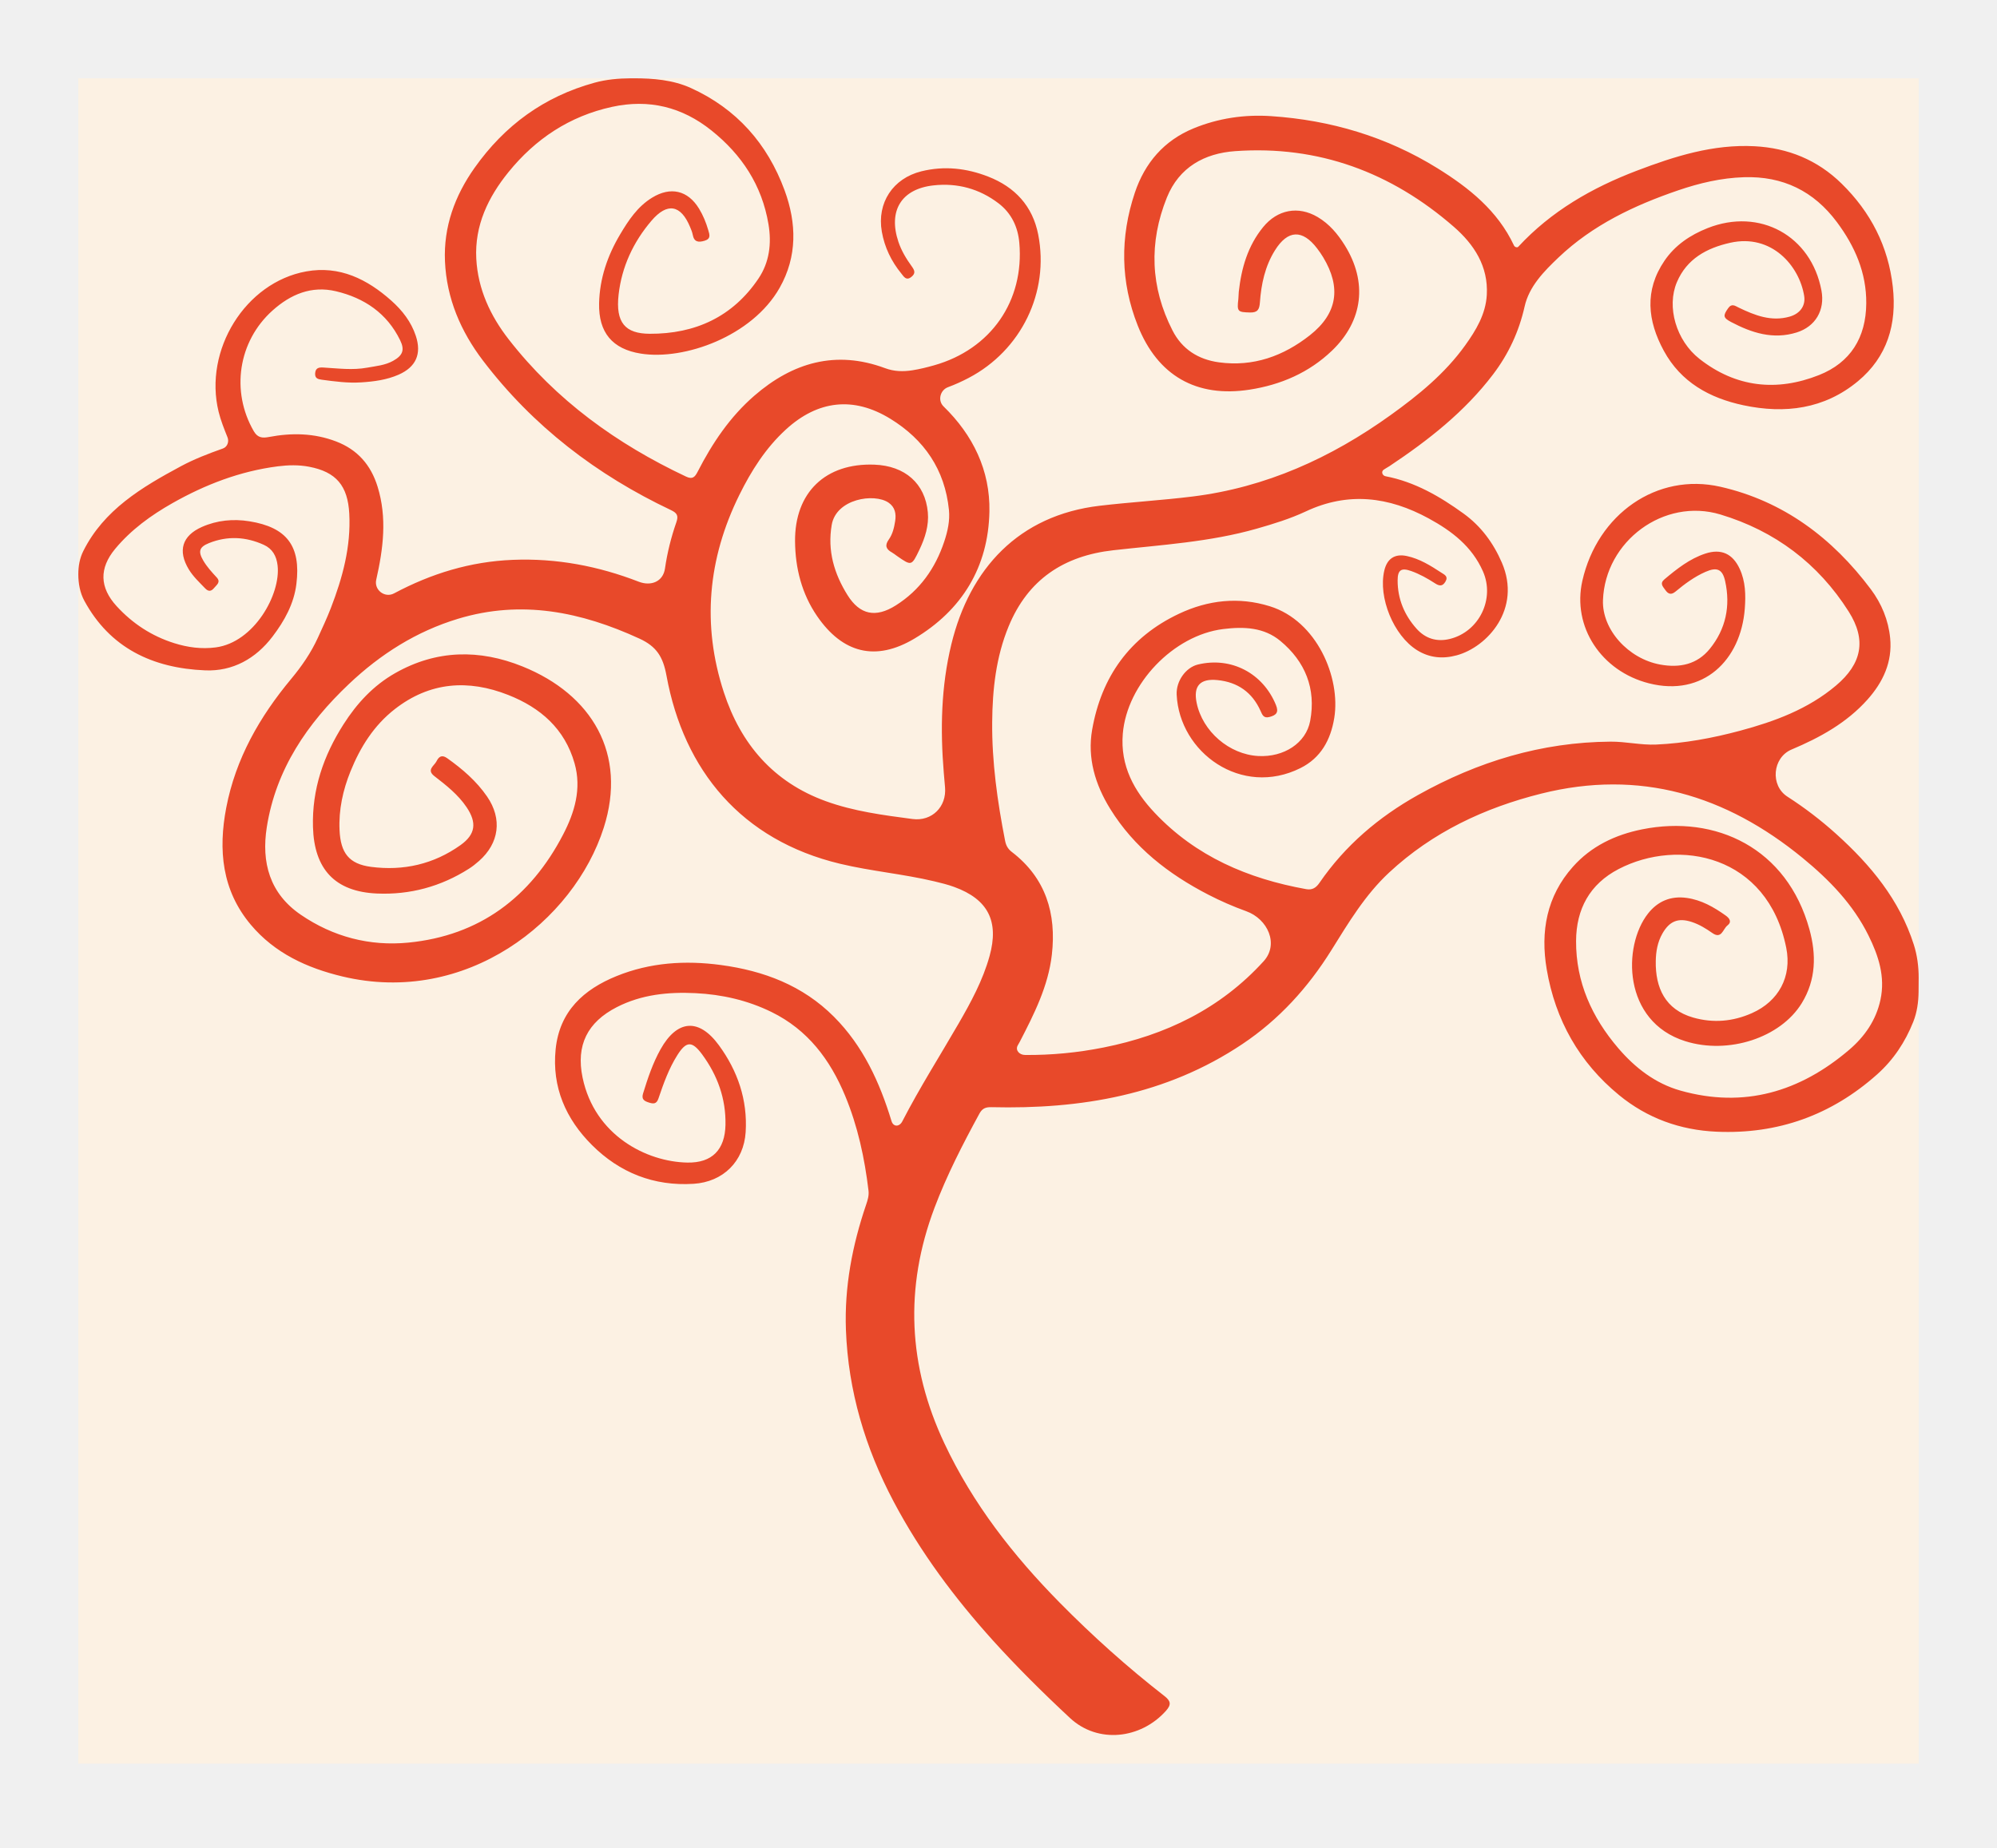
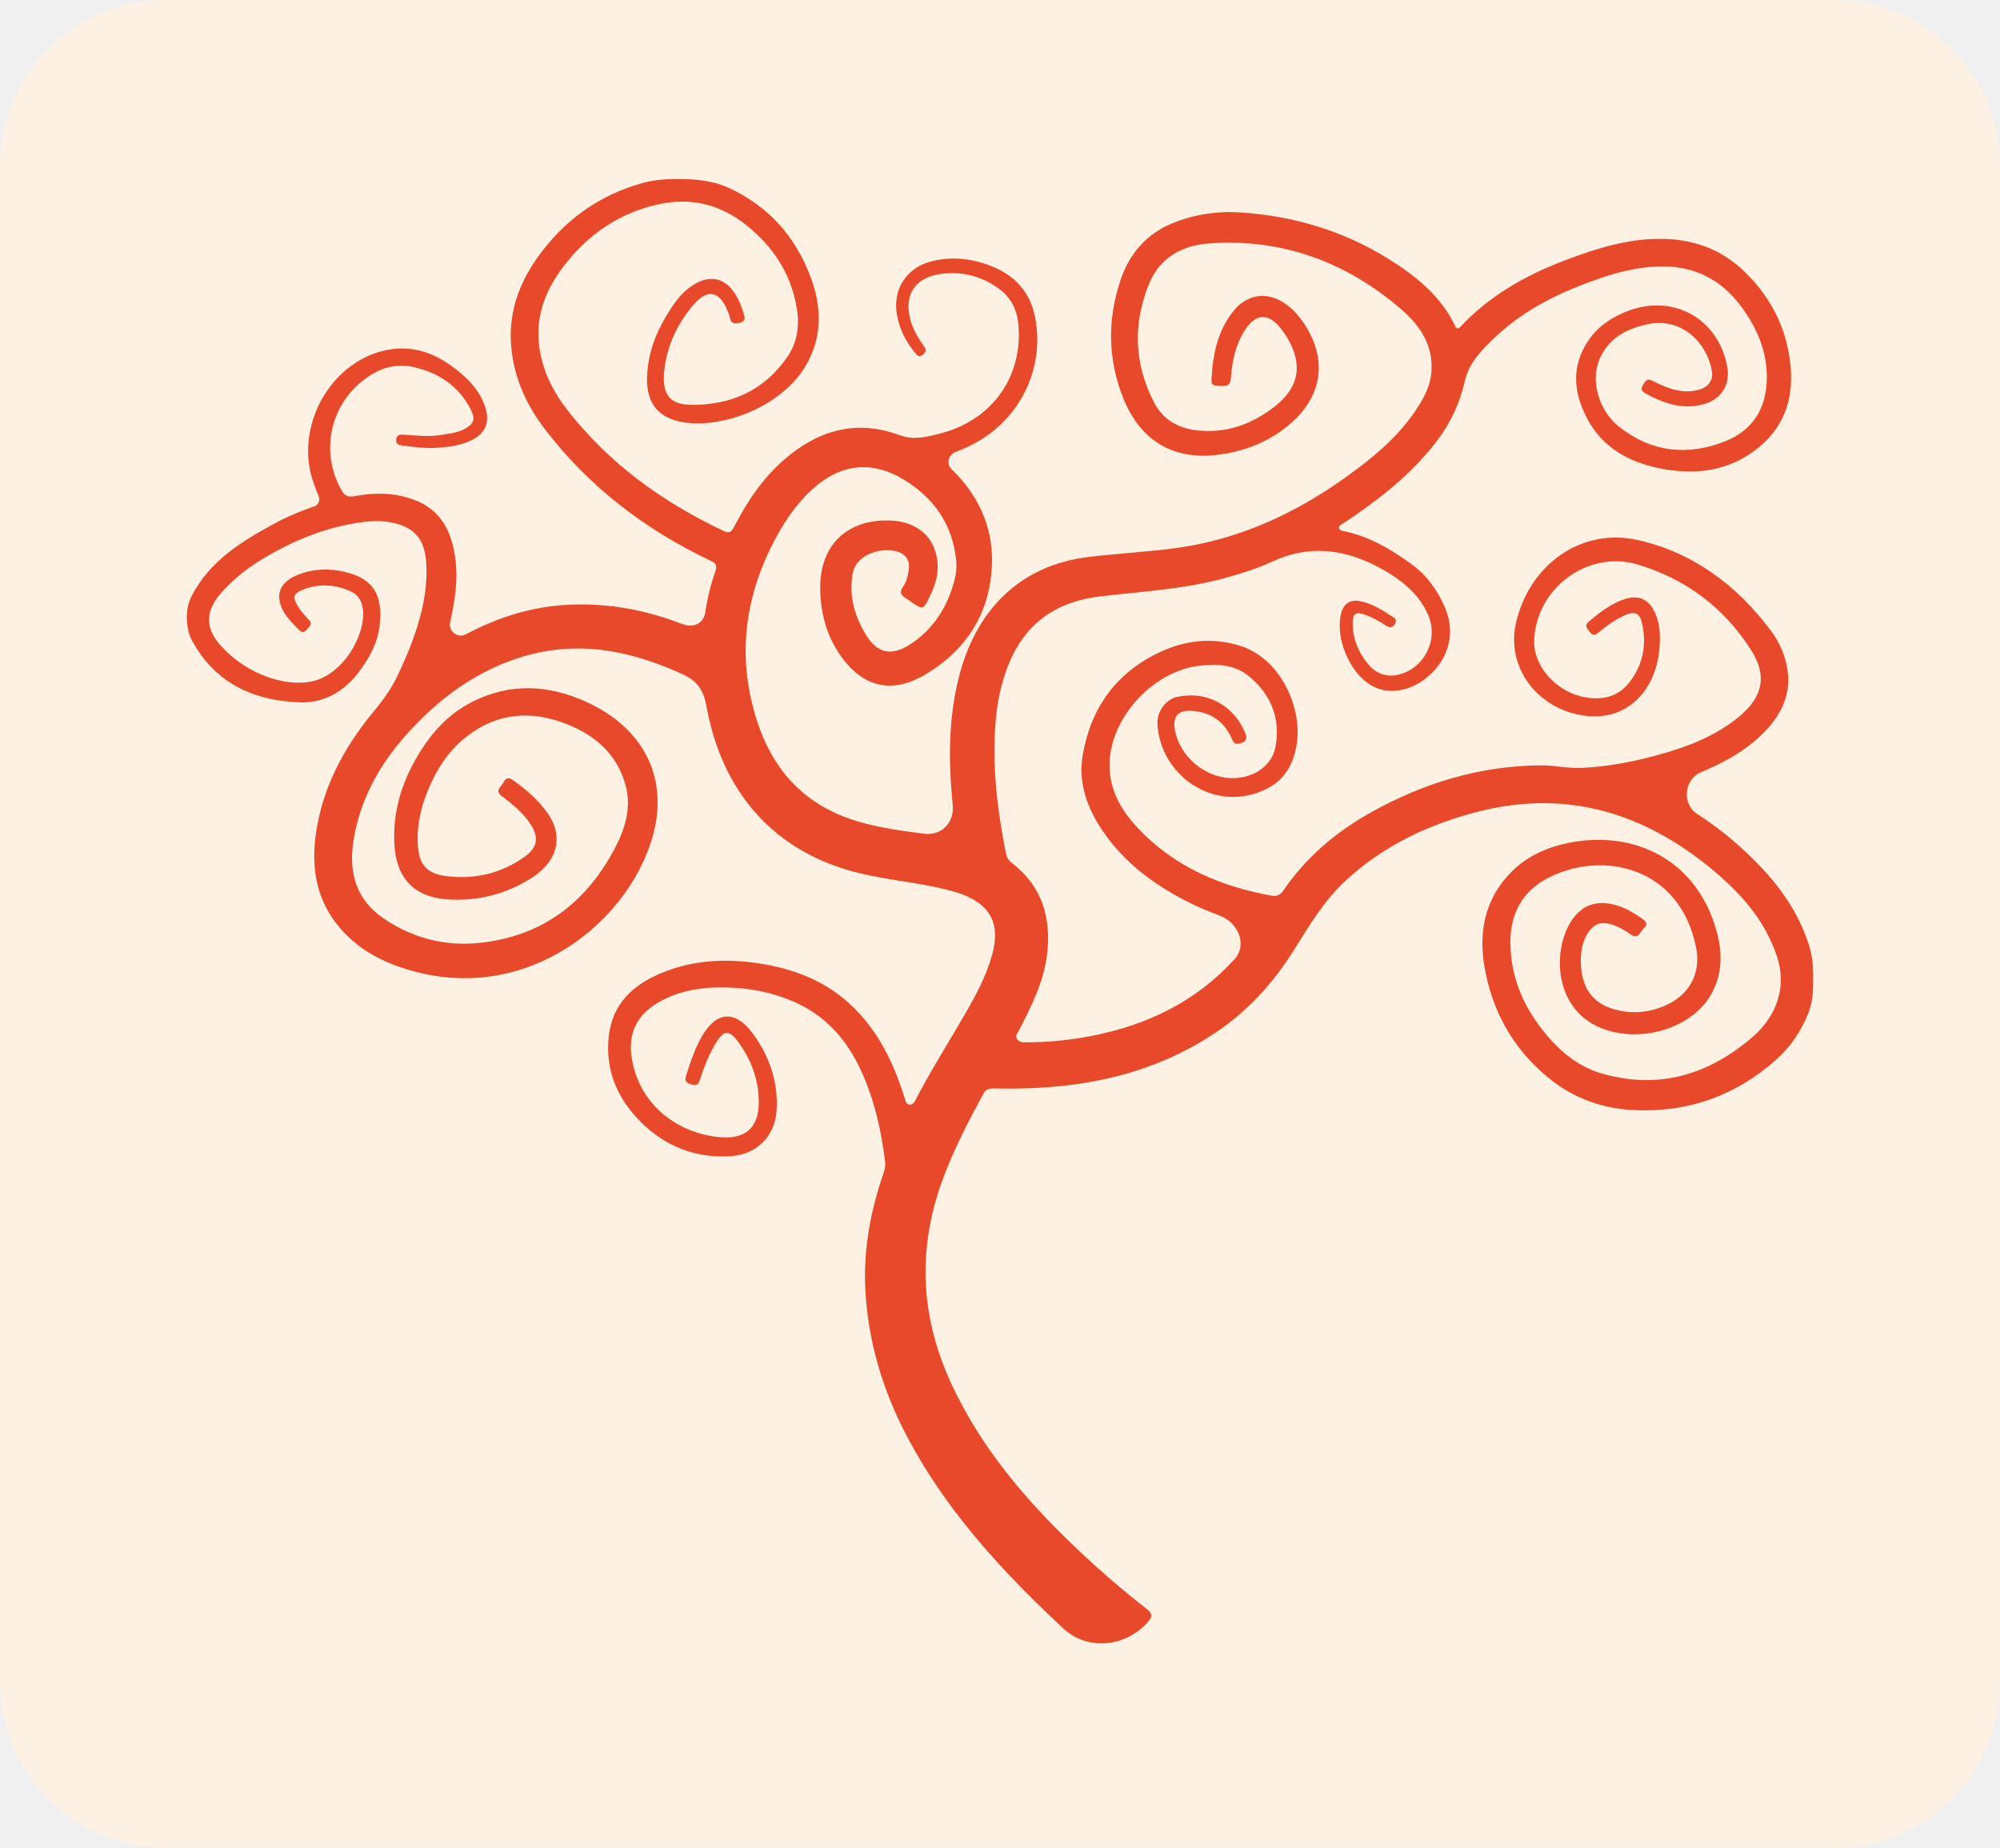
- <svg xmlns="http://www.w3.org/2000/svg" width="255" height="236" viewBox="0 0 255 236" fill="none">
+ <svg xmlns="http://www.w3.org/2000/svg" width="289" height="267" viewBox="0 0 289 267" fill="none">
+   <rect width="289" height="267" rx="24" fill="#FCF1E3" />
  <g clip-path="url(#clip0_63_5)">
-     <rect width="235" height="215.26" transform="matrix(-1 0 0 1 245 10)" fill="#FCF1E3" />
-     <path d="M136.643 219.437C140.19 222.731 145.643 222.123 148.873 218.518C149.596 217.711 149.503 217.253 148.68 216.612C143.966 212.94 139.522 208.958 135.326 204.702C129.379 198.667 124.22 192.064 120.588 184.341C115.951 174.484 115.477 164.47 119.327 154.263C120.899 150.096 122.93 146.151 125.054 142.249C125.407 141.6 125.809 141.39 126.592 141.409C138.008 141.686 148.911 139.856 158.632 133.355C163.323 130.219 167.022 126.139 170 121.366C172.188 117.86 174.308 114.298 177.377 111.445C182.927 106.283 189.56 103.173 196.819 101.358C209.366 98.22 220.381 101.54 230.193 109.59C233.588 112.375 236.623 115.496 238.598 119.495C239.872 122.073 240.748 124.74 240.121 127.681C239.561 130.305 238.097 132.401 236.114 134.091C229.831 139.448 222.704 141.579 214.59 139.295C211.375 138.39 208.785 136.383 206.635 133.87C203.273 129.941 201.226 125.435 201.251 120.18C201.271 116.106 202.995 112.917 206.679 110.999C214.36 107.001 225.716 109.185 228.089 121.059C228.823 124.73 227.13 127.873 223.718 129.393C221.288 130.475 218.768 130.693 216.213 129.966C212.618 128.943 211.372 126.146 211.427 122.765C211.446 121.545 211.646 120.332 212.278 119.228C213.185 117.644 214.295 117.184 216.036 117.759C216.989 118.073 217.834 118.593 218.653 119.168C219.836 119.998 220.007 118.645 220.569 118.212C221.177 117.745 220.85 117.284 220.349 116.928C218.841 115.857 217.269 114.948 215.387 114.683C213.331 114.393 211.671 115.109 210.43 116.691C207.186 120.831 207.182 130.46 215.196 132.982C220.689 134.711 227.342 132.567 230.071 128.122C231.906 125.134 231.935 121.912 231.047 118.69C228.19 108.33 219.114 104.024 209.671 105.927C206.24 106.619 203.186 108.077 200.844 110.707C197.495 114.465 196.682 118.976 197.503 123.807C198.604 130.28 201.66 135.701 206.744 139.87C210.339 142.817 214.534 144.337 219.191 144.542C227.017 144.887 233.858 142.424 239.691 137.223C241.777 135.362 243.275 133.1 244.307 130.508C244.789 129.296 244.971 127.991 244.986 126.686C244.992 126.087 244.996 125.488 244.998 124.885C245.002 123.466 244.809 122.004 244.378 120.652C242.548 114.911 238.862 110.477 234.487 106.531C232.53 104.766 230.458 103.176 228.238 101.749C226.014 100.319 226.328 96.758 228.765 95.731C232.389 94.203 235.8 92.332 238.462 89.35C240.446 87.126 241.655 84.553 241.358 81.502C241.136 79.213 240.266 77.1 238.896 75.269C233.99 68.715 227.728 64.002 219.682 62.17C211.58 60.325 203.978 65.661 202.052 74.188C200.728 80.05 204.465 85.727 210.56 87.275C217.489 89.035 222.296 84.328 222.796 77.732C222.926 76.014 222.897 74.283 222.147 72.658C221.248 70.71 219.771 70.039 217.748 70.707C215.744 71.369 214.129 72.656 212.539 73.987C211.903 74.52 212.329 74.901 212.635 75.34C213.008 75.875 213.385 76.025 213.95 75.555C215.128 74.575 216.359 73.663 217.773 73.039C219.239 72.392 219.947 72.69 220.286 74.219C220.99 77.396 220.373 80.351 218.329 82.868C216.716 84.854 214.506 85.334 212.003 84.88C207.917 84.139 204.547 80.408 204.686 76.651C204.965 69.108 212.472 63.54 219.681 65.71C226.63 67.803 232.167 71.961 236.063 78.111C238.358 81.736 237.75 84.766 234.442 87.56C230.879 90.57 226.616 92.142 222.192 93.33C218.679 94.273 215.1 94.935 211.468 95.095C209.538 95.18 207.606 94.709 205.652 94.723C196.84 94.788 188.7 97.269 181.058 101.544C176.046 104.348 171.761 107.987 168.49 112.749C168.047 113.394 167.567 113.703 166.779 113.561C159.374 112.23 152.706 109.387 147.455 103.824C144.813 101.026 143.033 97.813 143.372 93.716C143.9 87.34 149.852 81.127 156.196 80.343C158.84 80.016 161.397 80.119 163.496 81.863C166.666 84.497 168.07 87.951 167.299 92.074C166.769 94.912 163.936 96.737 160.67 96.559C156.957 96.356 153.557 93.424 152.802 89.772C152.357 87.615 153.24 86.638 155.455 86.86C158.031 87.118 159.885 88.409 160.956 90.783C161.184 91.289 161.341 91.773 162.094 91.575C162.969 91.344 163.318 90.999 162.924 90.035C161.267 85.975 157.205 83.846 152.959 84.874C151.449 85.239 150.167 86.954 150.251 88.726C150.599 96.109 158.513 101.867 166.06 98.099C168.649 96.807 169.919 94.508 170.375 91.693C171.209 86.545 168.163 79.301 162.149 77.433C158.169 76.196 154.264 76.634 150.543 78.391C144.258 81.356 140.637 86.445 139.457 93.207C138.827 96.81 139.846 100.203 141.758 103.298C144.811 108.241 149.215 111.648 154.297 114.271C155.864 115.079 157.469 115.78 159.133 116.381C161.9 117.38 163.334 120.597 161.354 122.773C155.832 128.842 148.847 132.207 140.912 133.788C137.605 134.447 134.264 134.771 130.89 134.742C130.17 134.736 129.607 134.139 129.961 133.511C130.046 133.36 130.134 133.215 130.212 133.066C132.045 129.523 133.855 125.949 134.314 121.925C134.91 116.69 133.541 112.135 129.196 108.807C128.688 108.418 128.456 107.962 128.343 107.388C127.364 102.387 126.651 97.343 126.693 92.244C126.728 88.067 127.174 83.922 128.799 79.987C131.272 73.997 135.857 70.988 142.152 70.279C148.294 69.588 154.487 69.232 160.478 67.521C162.613 66.911 164.737 66.259 166.746 65.317C172.154 62.781 177.338 63.435 182.443 66.219C185.397 67.831 187.957 69.789 189.363 72.98C190.909 76.492 188.879 80.678 185.143 81.603C183.465 82.018 182.006 81.56 180.877 80.294C179.324 78.553 178.462 76.495 178.465 74.129C178.467 72.8 178.921 72.481 180.187 72.93C181.272 73.315 182.276 73.878 183.241 74.503C183.76 74.839 184.185 74.94 184.568 74.289C184.967 73.611 184.458 73.41 184.049 73.142C182.671 72.239 181.274 71.365 179.634 71.015C178.109 70.69 177.118 71.348 176.762 72.876C175.961 76.312 177.955 81.176 180.946 83.041C182.529 84.028 184.222 84.183 186.013 83.697C189.928 82.635 194.327 77.764 191.772 71.854C190.684 69.339 189.105 67.197 186.885 65.593C183.86 63.406 180.663 61.544 176.927 60.827C176.512 60.748 176.334 60.243 176.676 59.996C176.915 59.823 177.176 59.701 177.407 59.547C182.366 56.243 187.028 52.596 190.662 47.804C192.623 45.218 193.959 42.366 194.683 39.139C195.254 36.588 197.137 34.667 199.005 32.89C203.37 28.738 208.674 26.23 214.293 24.309C217.013 23.38 219.784 22.727 222.686 22.634C227.662 22.475 231.605 24.405 234.557 28.368C236.846 31.441 238.339 34.825 238.306 38.755C238.269 43.121 236.295 46.312 232.263 47.908C226.863 50.045 221.663 49.487 217.015 45.841C214.02 43.493 212.79 39.189 214.123 36.042C215.391 33.048 217.942 31.674 220.945 31.004C226.203 29.83 229.764 33.934 230.379 37.806C230.573 39.029 229.877 40.054 228.521 40.441C226.18 41.108 224.084 40.281 222.029 39.292C221.542 39.057 221.133 38.709 220.663 39.375C220.004 40.309 220.019 40.587 221.046 41.128C223.68 42.516 226.41 43.398 229.407 42.465C231.822 41.714 233.05 39.609 232.585 37.112C231.281 30.104 224.705 26.494 218.042 29.136C215.828 30.015 213.901 31.305 212.541 33.302C209.954 37.102 210.376 40.976 212.453 44.797C214.645 48.832 218.316 50.846 222.627 51.761C227.917 52.884 232.95 52.247 237.239 48.694C240.994 45.583 242.227 41.395 241.697 36.64C241.119 31.453 238.867 27.086 235.153 23.447C232.058 20.415 228.308 18.9 224.033 18.677C218.756 18.402 213.838 19.958 208.993 21.806C203.279 23.985 198.077 26.971 193.873 31.513C193.756 31.639 193.521 31.588 193.4 31.465C193.37 31.434 193.345 31.401 193.327 31.364C191.239 26.896 187.553 23.97 183.527 21.473C177.036 17.449 169.89 15.339 162.293 14.832C158.905 14.606 155.569 15.096 152.405 16.397C148.628 17.95 146.182 20.815 144.908 24.619C143.009 30.293 143.066 35.994 145.28 41.581C147.817 47.98 152.775 50.82 159.573 49.765C163.545 49.149 167.151 47.599 170.089 44.779C174.065 40.963 174.639 36.027 171.72 31.334C170.822 29.89 169.739 28.598 168.255 27.722C165.771 26.254 163.109 26.773 161.288 29.009C159.327 31.417 158.514 34.248 158.182 37.265C158.149 37.569 158.163 37.878 158.128 38.182C157.938 39.802 158.036 39.87 159.613 39.911C160.581 39.936 160.814 39.536 160.879 38.627C161.047 36.283 161.531 34.004 162.803 31.968C164.435 29.354 166.307 29.267 168.184 31.728C168.462 32.092 168.726 32.471 168.962 32.864C171.277 36.71 170.791 40.032 167.275 42.807C163.887 45.481 160.032 46.878 155.63 46.274C152.987 45.91 150.937 44.589 149.724 42.216C146.895 36.685 146.684 30.987 148.998 25.235C150.565 21.341 153.82 19.58 157.724 19.303C168.363 18.548 177.657 22.009 185.649 28.974C188.227 31.222 190.055 34.007 189.852 37.659C189.715 40.128 188.474 42.18 187.086 44.115C184.508 47.708 181.122 50.464 177.569 53.016C169.96 58.481 161.639 62.259 152.273 63.416C148.334 63.903 144.364 64.13 140.422 64.595C130.069 65.815 123.83 72.635 121.483 82.273C120.165 87.685 120.056 93.176 120.513 98.695C120.565 99.314 120.618 99.934 120.673 100.555C120.892 103.046 118.994 104.931 116.515 104.604C112.768 104.111 109.011 103.622 105.432 102.321C98.754 99.894 94.588 95.027 92.427 88.417C89.606 79.784 90.389 71.364 94.398 63.234C95.932 60.124 97.768 57.224 100.349 54.859C104.433 51.117 108.995 50.599 113.696 53.49C118.017 56.148 120.65 59.977 121.171 65.113C121.312 66.503 121.008 67.861 120.57 69.174C119.432 72.589 117.456 75.388 114.382 77.325C111.829 78.934 109.804 78.54 108.222 76.01C106.516 73.282 105.64 70.342 106.201 67.048C106.772 63.7 111.63 62.95 113.458 64.197C114.292 64.765 114.449 65.626 114.307 66.542C114.179 67.375 113.984 68.22 113.488 68.913C112.943 69.675 113.153 70.152 113.891 70.559C114.124 70.688 114.331 70.865 114.55 71.018C116.395 72.299 116.402 72.302 117.406 70.202C118.124 68.699 118.629 67.114 118.477 65.442C118.14 61.752 115.562 59.493 111.652 59.346C105.42 59.112 101.47 62.889 101.521 69.136C101.548 72.571 102.384 75.846 104.337 78.691C107.603 83.447 111.827 84.506 116.758 81.566C122.835 77.941 126.21 72.422 126.341 65.316C126.437 60.079 124.254 55.581 120.484 51.908C119.708 51.152 120.042 49.824 121.058 49.448C121.982 49.106 122.848 48.711 123.696 48.266C130.395 44.75 134.021 37.338 132.57 29.953C131.853 26.308 129.599 23.889 126.193 22.559C123.428 21.479 120.574 21.155 117.649 21.881C114.022 22.781 111.957 25.904 112.601 29.587C112.951 31.588 113.812 33.372 115.096 34.941C115.413 35.328 115.708 35.904 116.383 35.36C116.964 34.892 116.776 34.511 116.414 34.008C115.72 33.046 115.105 32.033 114.721 30.891C113.395 26.947 115.072 24.135 119.197 23.678C122.226 23.343 125.047 24.093 127.504 25.969C129.156 27.231 129.981 28.994 130.158 31.004C130.814 38.452 126.511 44.614 119.286 46.656C118.368 46.915 117.436 47.149 116.495 47.295C115.324 47.476 114.188 47.458 113.01 47.02C106.73 44.685 101.215 46.297 96.321 50.541C93.214 53.235 90.953 56.603 89.088 60.242C88.737 60.925 88.434 61.262 87.611 60.874C78.762 56.704 71.002 51.112 64.954 43.34C62.615 40.335 61.026 36.93 60.818 33.052C60.59 28.799 62.339 25.181 64.919 21.994C68.361 17.742 72.722 14.835 78.143 13.651C82.867 12.618 87.092 13.661 90.841 16.658C94.714 19.754 97.293 23.66 98.127 28.629C98.544 31.108 98.247 33.504 96.851 35.577C93.552 40.476 88.764 42.656 82.965 42.63C79.856 42.616 78.578 41.231 78.992 37.611C79.396 34.075 80.861 30.918 83.182 28.198C85.195 25.838 86.932 26.128 88.121 28.998C88.253 29.315 88.392 29.64 88.454 29.974C88.626 30.922 89.183 30.985 89.971 30.747C90.813 30.493 90.605 29.963 90.436 29.383C90.156 28.421 89.782 27.502 89.261 26.648C87.825 24.296 85.617 23.808 83.279 25.239C81.406 26.386 80.251 28.142 79.176 29.952C77.57 32.655 76.567 35.582 76.5 38.749C76.422 42.47 78.19 44.587 81.837 45.164C87.372 46.041 96.04 42.962 99.552 36.764C101.823 32.756 101.726 28.51 100.192 24.326C98 18.354 94.05 13.881 88.202 11.233C85.94 10.208 83.39 9.994 80.907 10.001C80.78 10.001 80.652 10.001 80.524 10.002C78.971 10.01 77.415 10.15 75.918 10.562C69.491 12.326 64.447 15.997 60.593 21.445C58.079 24.999 56.628 28.96 56.819 33.374C57.024 38.123 58.84 42.335 61.67 46.053C68.052 54.437 76.197 60.661 85.681 65.153C86.499 65.54 86.644 65.902 86.359 66.719C85.693 68.634 85.204 70.596 84.911 72.615C84.668 74.289 83.131 74.905 81.554 74.294C76.402 72.297 71.059 71.277 65.462 71.505C60.058 71.725 55.079 73.249 50.315 75.788C49.137 76.416 47.746 75.35 48.041 74.048C48.934 70.097 49.45 66.136 48.212 62.149C47.353 59.384 45.66 57.428 42.91 56.379C40.095 55.306 37.24 55.264 34.336 55.813C33.525 55.966 32.904 55.932 32.408 55.077C29.459 49.993 30.406 43.601 34.79 39.667C37.097 37.596 39.767 36.455 42.901 37.199C46.525 38.059 49.413 40.008 51.092 43.448C51.707 44.706 51.424 45.4 50.198 46.086C49.175 46.658 48.018 46.752 46.892 46.958C45.021 47.301 43.157 47.05 41.29 46.941C40.756 46.91 40.295 46.958 40.242 47.67C40.194 48.317 40.586 48.43 41.082 48.497C42.75 48.72 44.427 48.947 46.106 48.839C47.742 48.734 49.382 48.523 50.91 47.849C53.121 46.873 53.858 45.199 53.097 42.899C52.502 41.101 51.374 39.653 49.991 38.418C46.895 35.653 43.365 33.901 39.112 34.664C31.324 36.062 25.986 44.726 27.916 52.594C28.19 53.711 28.619 54.768 29.054 55.864C29.274 56.419 29.028 57.082 28.465 57.282C26.625 57.934 24.801 58.634 23.082 59.558C18.082 62.244 13.261 65.132 10.641 70.372C10.174 71.305 10 72.312 10 73.357C10 74.518 10.22 75.719 10.774 76.739C14.032 82.738 19.457 85.347 26.213 85.62C29.707 85.761 32.648 84.138 34.804 81.297C36.325 79.291 37.536 77.12 37.848 74.577C38.44 69.76 36.64 67.351 31.85 66.58C29.779 66.247 27.722 66.442 25.78 67.303C23.258 68.42 22.671 70.343 24.105 72.717C24.664 73.642 25.457 74.374 26.198 75.148C26.624 75.592 26.982 75.535 27.341 75.093C27.663 74.698 28.229 74.352 27.668 73.747C27.043 73.072 26.422 72.393 25.955 71.595C25.274 70.431 25.442 69.866 26.675 69.37C29.034 68.419 31.386 68.543 33.682 69.584C34.783 70.083 35.303 71.003 35.445 72.211C35.879 75.889 32.449 82.041 27.55 82.686C25.716 82.927 23.961 82.684 22.239 82.143C19.37 81.24 16.922 79.637 14.892 77.418C12.716 75.041 12.645 72.581 14.704 70.103C16.737 67.656 19.277 65.815 22.021 64.261C26.216 61.884 30.659 60.178 35.468 59.561C36.794 59.391 38.139 59.359 39.466 59.612C42.931 60.272 44.408 62.036 44.599 65.601C44.825 69.826 43.743 73.788 42.245 77.666C41.749 78.95 41.161 80.199 40.59 81.452C39.711 83.377 38.531 85.088 37.17 86.723C33.154 91.549 30.091 96.893 28.891 103.152C27.852 108.568 28.334 113.712 32.026 118.107C35.08 121.742 39.198 123.631 43.712 124.712C59.553 128.503 73.286 117.643 77.093 105.716C80.105 96.281 75.597 88.7 66.715 85.118C61.235 82.907 55.746 82.973 50.472 85.966C47.674 87.553 45.57 89.834 43.858 92.521C41.312 96.516 39.831 100.807 39.964 105.619C40.111 110.988 42.754 113.883 48.12 114.12C52.346 114.307 56.298 113.236 59.888 110.949C60.337 110.662 60.76 110.325 61.161 109.971C63.748 107.693 64.156 104.59 62.203 101.744C60.844 99.762 59.048 98.22 57.099 96.836C56.413 96.349 56.029 96.645 55.742 97.225C55.451 97.814 54.42 98.318 55.466 99.127C56.981 100.298 58.49 101.481 59.578 103.094C60.914 105.075 60.731 106.565 58.801 107.94C55.378 110.379 51.505 111.257 47.375 110.716C44.565 110.348 43.489 108.946 43.357 106.019C43.239 103.409 43.787 100.911 44.757 98.515C46.007 95.425 47.742 92.652 50.413 90.57C54.883 87.085 59.787 86.742 64.91 88.765C69.007 90.383 72.116 93.075 73.369 97.499C74.287 100.741 73.366 103.776 71.913 106.574C67.747 114.598 61.239 119.506 52.13 120.393C47.205 120.872 42.542 119.656 38.409 116.832C34.432 114.115 33.355 110.154 34.07 105.63C35.24 98.228 39.246 92.394 44.554 87.364C48.577 83.552 53.168 80.636 58.514 79.023C66.585 76.587 74.189 78.133 81.652 81.565C83.85 82.575 84.668 83.903 85.106 86.297C87.321 98.398 94.684 107.308 107.266 110.32C111.25 111.274 115.334 111.621 119.311 112.567C120.165 112.77 121.023 112.982 121.846 113.282C126.172 114.858 127.593 117.665 126.359 122.111C125.5 125.204 123.987 127.992 122.394 130.747C120.008 134.876 117.444 138.903 115.217 143.221C114.848 143.938 114.074 143.959 113.839 143.187C112.326 138.222 110.213 133.593 106.484 129.855C102.493 125.854 97.515 123.987 92.047 123.251C87.506 122.64 83.013 122.927 78.737 124.663C74.53 126.371 71.447 129.144 70.951 134.008C70.456 138.858 72.259 142.923 75.585 146.243C79.121 149.774 83.484 151.519 88.566 151.197C92.329 150.959 94.981 148.351 95.215 144.585C95.47 140.468 94.187 136.773 91.804 133.509C89.236 129.992 86.462 130.234 84.345 134.019C83.351 135.797 82.711 137.723 82.112 139.665C81.883 140.406 82.269 140.628 82.834 140.809C83.39 140.986 83.82 141.059 84.074 140.31C84.726 138.39 85.408 136.471 86.502 134.746C87.638 132.953 88.374 132.925 89.661 134.677C91.618 137.341 92.702 140.316 92.637 143.662C92.575 146.83 90.94 148.542 87.774 148.485C82.552 148.391 75.93 145.018 74.391 137.633C73.53 133.503 75.006 130.558 78.759 128.634C81.926 127.011 85.338 126.678 88.801 126.846C92.184 127.011 95.459 127.755 98.526 129.26C103.139 131.524 105.999 135.329 107.922 139.967C109.533 143.851 110.406 147.912 110.901 152.069C110.976 152.702 110.795 153.281 110.597 153.863C108.83 159.049 107.814 164.369 108.018 169.862C108.308 177.644 110.478 184.915 114.11 191.783C117.552 198.289 121.905 204.11 126.829 209.566C129.695 212.742 133.159 216.201 136.643 219.437Z" fill="#E8492A" />
+     <rect width="269" height="215.26" transform="matrix(-1 0 0 1 279 25.8701)" fill="#FCF1E3" />
+     <path d="M153.643 235.307C157.19 238.601 162.643 237.993 165.873 234.388C166.596 233.581 166.503 233.123 165.68 232.482C160.966 228.81 156.522 224.828 152.326 220.572C146.379 214.537 141.22 207.934 137.588 200.211C132.951 190.355 132.477 180.34 136.327 170.133C137.899 165.966 139.93 162.022 142.054 158.119C142.407 157.47 142.809 157.26 143.592 157.279C155.008 157.556 165.911 155.726 175.632 149.225C180.323 146.089 184.022 142.009 187 137.236C189.188 133.73 191.308 130.168 194.377 127.315C199.927 122.153 206.56 119.043 213.819 117.228C226.366 114.09 237.381 117.411 247.193 125.46C250.588 128.245 253.623 131.366 255.598 135.365C256.872 137.943 257.748 140.61 257.121 143.551C256.561 146.175 255.097 148.271 253.114 149.961C246.831 155.318 239.704 157.449 231.59 155.165C228.375 154.26 225.785 152.253 223.635 149.74C220.273 145.811 218.226 141.305 218.251 136.05C218.271 131.976 219.995 128.787 223.679 126.87C231.36 122.871 242.716 125.055 245.089 136.929C245.823 140.6 244.13 143.743 240.718 145.263C238.288 146.346 235.768 146.563 233.213 145.836C229.618 144.814 228.372 142.016 228.427 138.635C228.446 137.415 228.646 136.202 229.278 135.098C230.185 133.514 231.295 133.054 233.036 133.629C233.989 133.943 234.834 134.463 235.653 135.038C236.836 135.868 237.007 134.516 237.569 134.083C238.177 133.615 237.85 133.155 237.349 132.798C235.841 131.727 234.269 130.818 232.387 130.553C230.331 130.263 228.671 130.979 227.43 132.561C224.186 136.701 224.182 146.33 232.196 148.852C237.689 150.581 244.342 148.437 247.071 143.992C248.906 141.004 248.935 137.783 248.047 134.56C245.19 124.201 236.114 119.894 226.671 121.798C223.24 122.489 220.186 123.947 217.844 126.577C214.495 130.335 213.682 134.846 214.503 139.677C215.604 146.151 218.66 151.571 223.744 155.74C227.339 158.687 231.534 160.207 236.191 160.412C244.017 160.757 250.858 158.294 256.691 153.093C258.777 151.232 260.275 148.97 261.307 146.378C261.789 145.166 261.971 143.861 261.986 142.556C261.992 141.957 261.996 141.358 261.998 140.755C262.002 139.336 261.809 137.874 261.378 136.522C259.548 130.781 255.862 126.347 251.487 122.401C249.53 120.636 247.458 119.046 245.238 117.619C243.014 116.189 243.328 112.628 245.765 111.601C249.389 110.073 252.8 108.203 255.462 105.22C257.446 102.997 258.655 100.423 258.358 97.372C258.136 95.084 257.266 92.97 255.896 91.139C250.99 84.585 244.728 79.872 236.682 78.04C228.58 76.196 220.978 81.531 219.052 90.058C217.728 95.92 221.465 101.597 227.56 103.145C234.489 104.905 239.296 100.198 239.796 93.602C239.926 91.885 239.897 90.153 239.147 88.528C238.248 86.581 236.771 85.909 234.748 86.577C232.744 87.239 231.129 88.526 229.539 89.858C228.903 90.39 229.329 90.771 229.635 91.21C230.008 91.745 230.385 91.895 230.95 91.425C232.128 90.445 233.359 89.533 234.773 88.909C236.239 88.263 236.947 88.56 237.286 90.089C237.99 93.266 237.373 96.221 235.329 98.738C233.716 100.724 231.506 101.204 229.003 100.75C224.917 100.009 221.547 96.278 221.686 92.521C221.965 84.978 229.472 79.41 236.681 81.581C243.63 83.673 249.167 87.831 253.063 93.981C255.358 97.606 254.75 100.636 251.442 103.43C247.879 106.44 243.616 108.012 239.192 109.2C235.679 110.143 232.1 110.805 228.468 110.965C226.538 111.05 224.606 110.579 222.652 110.593C213.84 110.658 205.7 113.14 198.058 117.414C193.046 120.218 188.761 123.857 185.49 128.619C185.047 129.264 184.567 129.573 183.779 129.431C176.374 128.1 169.706 125.257 164.455 119.694C161.813 116.896 160.033 113.683 160.372 109.587C160.9 103.21 166.852 96.997 173.196 96.213C175.84 95.886 178.397 95.989 180.496 97.734C183.666 100.367 185.07 103.821 184.299 107.945C183.769 110.782 180.936 112.607 177.67 112.429C173.957 112.227 170.557 109.294 169.802 105.642C169.357 103.485 170.24 102.508 172.455 102.73C175.031 102.988 176.885 104.279 177.956 106.653C178.184 107.159 178.341 107.643 179.094 107.445C179.969 107.214 180.318 106.87 179.924 105.905C178.267 101.845 174.205 99.716 169.959 100.744C168.449 101.109 167.167 102.824 167.251 104.596C167.599 111.979 175.513 117.737 183.06 113.969C185.649 112.678 186.919 110.378 187.375 107.563C188.209 102.416 185.163 95.171 179.149 93.303C175.169 92.066 171.264 92.504 167.543 94.261C161.258 97.227 157.637 102.315 156.457 109.077C155.827 112.68 156.846 116.073 158.758 119.169C161.811 124.112 166.215 127.518 171.297 130.141C172.864 130.949 174.469 131.65 176.133 132.251C178.9 133.25 180.334 136.467 178.354 138.643C172.832 144.712 165.847 148.077 157.912 149.658C154.605 150.317 151.264 150.641 147.89 150.612C147.17 150.606 146.607 150.009 146.961 149.381C147.046 149.231 147.134 149.085 147.212 148.936C149.045 145.393 150.855 141.819 151.314 137.795C151.91 132.56 150.541 128.005 146.196 124.677C145.688 124.288 145.456 123.832 145.343 123.258C144.364 118.257 143.651 113.213 143.693 108.114C143.728 103.937 144.174 99.792 145.799 95.857C148.272 89.867 152.857 86.858 159.152 86.149C165.294 85.458 171.487 85.102 177.478 83.391C179.613 82.781 181.737 82.129 183.746 81.187C189.154 78.651 194.338 79.305 199.443 82.09C202.397 83.701 204.957 85.659 206.363 88.85C207.909 92.362 205.879 96.549 202.143 97.473C200.465 97.888 199.006 97.43 197.877 96.164C196.324 94.423 195.462 92.365 195.465 89.999C195.467 88.67 195.921 88.351 197.187 88.8C198.272 89.185 199.276 89.748 200.241 90.373C200.76 90.709 201.185 90.81 201.568 90.159C201.967 89.481 201.458 89.28 201.049 89.012C199.671 88.109 198.274 87.235 196.634 86.886C195.109 86.56 194.118 87.219 193.762 88.747C192.961 92.182 194.955 97.046 197.946 98.911C199.529 99.898 201.222 100.053 203.013 99.567C206.928 98.505 211.327 93.634 208.772 87.724C207.684 85.209 206.105 83.067 203.885 81.463C200.86 79.276 197.663 77.414 193.927 76.697C193.512 76.618 193.334 76.114 193.676 75.866C193.915 75.693 194.176 75.571 194.407 75.417C199.366 72.113 204.028 68.466 207.662 63.674C209.623 61.089 210.959 58.236 211.683 55.009C212.254 52.458 214.137 50.537 216.005 48.76C220.37 44.608 225.674 42.1 231.293 40.179C234.013 39.25 236.784 38.597 239.686 38.504C244.662 38.346 248.605 40.275 251.557 44.238C253.846 47.311 255.339 50.695 255.306 54.625C255.269 58.991 253.295 62.182 249.263 63.778C243.863 65.915 238.663 65.357 234.015 61.712C231.02 59.363 229.79 55.059 231.123 51.912C232.391 48.919 234.942 47.544 237.945 46.874C243.203 45.7 246.764 49.804 247.379 53.676C247.573 54.899 246.877 55.924 245.521 56.311C243.18 56.978 241.084 56.151 239.029 55.162C238.542 54.928 238.133 54.579 237.663 55.245C237.004 56.18 237.019 56.457 238.046 56.998C240.68 58.386 243.41 59.268 246.407 58.335C248.822 57.584 250.05 55.479 249.585 52.982C248.281 45.974 241.705 42.364 235.042 45.007C232.828 45.885 230.901 47.175 229.541 49.172C226.954 52.972 227.376 56.846 229.453 60.667C231.645 64.702 235.316 66.716 239.627 67.631C244.917 68.754 249.95 68.118 254.239 64.564C257.994 61.453 259.227 57.265 258.697 52.51C258.119 47.323 255.867 42.957 252.153 39.317C249.058 36.285 245.308 34.77 241.033 34.547C235.756 34.272 230.838 35.828 225.993 37.676C220.279 39.855 215.077 42.841 210.873 47.383C210.756 47.51 210.521 47.458 210.4 47.335C210.37 47.304 210.345 47.271 210.327 47.234C208.239 42.766 204.553 39.84 200.527 37.344C194.036 33.319 186.89 31.209 179.293 30.702C175.905 30.476 172.569 30.966 169.405 32.267C165.628 33.82 163.182 36.685 161.908 40.489C160.009 46.163 160.066 51.864 162.28 57.451C164.817 63.85 169.775 66.69 176.573 65.635C180.545 65.019 184.151 63.469 187.089 60.649C191.065 56.833 191.639 51.898 188.72 47.204C187.822 45.76 186.739 44.468 185.255 43.592C182.771 42.124 180.109 42.643 178.288 44.879C176.327 47.287 175.514 50.118 175.182 53.135C175.149 53.439 175.163 53.748 175.128 54.052C174.938 55.672 175.036 55.741 176.613 55.781C177.581 55.806 177.814 55.406 177.879 54.497C178.047 52.153 178.531 49.874 179.803 47.838C181.435 45.224 183.307 45.138 185.184 47.598C185.462 47.962 185.726 48.341 185.962 48.734C188.277 52.58 187.791 55.902 184.275 58.677C180.887 61.351 177.032 62.748 172.63 62.144C169.987 61.781 167.937 60.459 166.724 58.086C163.895 52.555 163.684 46.857 165.998 41.105C167.565 37.212 170.82 35.45 174.724 35.173C185.363 34.418 194.657 37.879 202.649 44.845C205.227 47.092 207.055 49.877 206.852 53.529C206.715 55.998 205.474 58.05 204.086 59.985C201.508 63.578 198.122 66.334 194.569 68.886C186.96 74.351 178.639 78.129 169.273 79.286C165.334 79.773 161.364 80 157.422 80.465C147.069 81.685 140.83 88.505 138.483 98.143C137.165 103.555 137.056 109.046 137.513 114.565C137.565 115.185 137.618 115.804 137.673 116.425C137.892 118.916 135.994 120.801 133.515 120.474C129.768 119.981 126.011 119.493 122.432 118.192C115.754 115.764 111.588 110.897 109.427 104.287C106.606 95.654 107.389 87.234 111.398 79.105C112.932 75.994 114.768 73.094 117.349 70.729C121.433 66.987 125.995 66.469 130.696 69.36C135.017 72.018 137.65 75.847 138.171 80.983C138.312 82.373 138.008 83.731 137.57 85.044C136.432 88.459 134.456 91.258 131.382 93.195C128.829 94.804 126.804 94.41 125.222 91.88C123.516 89.152 122.64 86.212 123.201 82.918C123.772 79.57 128.63 78.82 130.458 80.067C131.292 80.635 131.449 81.496 131.307 82.412C131.179 83.245 130.984 84.09 130.488 84.783C129.943 85.545 130.153 86.022 130.891 86.43C131.124 86.558 131.331 86.735 131.55 86.888C133.395 88.169 133.402 88.172 134.406 86.072C135.124 84.569 135.629 82.984 135.477 81.312C135.14 77.622 132.562 75.363 128.652 75.217C122.42 74.983 118.47 78.759 118.521 85.006C118.548 88.441 119.384 91.716 121.337 94.561C124.603 99.317 128.827 100.376 133.758 97.436C139.835 93.811 143.21 88.292 143.341 81.186C143.437 75.949 141.254 71.451 137.484 67.778C136.708 67.022 137.042 65.695 138.058 65.318C138.982 64.976 139.848 64.581 140.696 64.136C147.395 60.62 151.021 53.208 149.57 45.823C148.853 42.178 146.599 39.759 143.193 38.429C140.428 37.349 137.574 37.025 134.649 37.751C131.022 38.651 128.957 41.774 129.601 45.457C129.951 47.458 130.812 49.242 132.096 50.811C132.413 51.198 132.708 51.774 133.383 51.23C133.964 50.762 133.776 50.381 133.414 49.878C132.72 48.916 132.105 47.904 131.721 46.761C130.395 42.817 132.072 40.005 136.197 39.548C139.226 39.214 142.047 39.963 144.504 41.84C146.156 43.101 146.981 44.864 147.158 46.874C147.814 54.322 143.511 60.485 136.286 62.526C135.368 62.785 134.436 63.019 133.495 63.165C132.324 63.346 131.188 63.328 130.01 62.89C123.73 60.555 118.215 62.167 113.321 66.411C110.214 69.105 107.953 72.474 106.088 76.112C105.737 76.795 105.434 77.132 104.611 76.744C95.762 72.574 88.002 66.982 81.954 59.21C79.615 56.206 78.026 52.8 77.818 48.922C77.59 44.669 79.339 41.051 81.919 37.864C85.361 33.612 89.722 30.706 95.143 29.521C99.867 28.488 104.092 29.531 107.841 32.528C111.714 35.624 114.293 39.53 115.128 44.499C115.544 46.978 115.247 49.374 113.851 51.447C110.552 56.346 105.764 58.526 99.965 58.5C96.856 58.486 95.578 57.101 95.992 53.482C96.396 49.946 97.861 46.788 100.182 44.068C102.195 41.709 103.932 41.998 105.121 44.868C105.253 45.185 105.392 45.51 105.453 45.844C105.627 46.792 106.183 46.855 106.971 46.617C107.813 46.363 107.605 45.833 107.436 45.253C107.155 44.291 106.782 43.373 106.261 42.518C104.825 40.166 102.617 39.678 100.279 41.109C98.406 42.256 97.251 44.012 96.176 45.822C94.57 48.525 93.567 51.452 93.5 54.619C93.422 58.34 95.19 60.457 98.837 61.035C104.372 61.911 113.04 58.832 116.552 52.634C118.823 48.626 118.726 44.38 117.192 40.197C115 34.224 111.05 29.751 105.202 27.103C102.94 26.078 100.39 25.864 97.907 25.871C97.78 25.871 97.652 25.872 97.524 25.872C95.971 25.88 94.415 26.021 92.918 26.432C86.491 28.196 81.447 31.867 77.593 37.315C75.079 40.869 73.628 44.83 73.819 49.244C74.024 53.993 75.84 58.205 78.67 61.923C85.052 70.308 93.197 76.531 102.681 81.023C103.499 81.411 103.644 81.772 103.359 82.59C102.693 84.504 102.204 86.466 101.911 88.485C101.668 90.159 100.131 90.775 98.554 90.164C93.402 88.167 88.059 87.147 82.462 87.375C77.058 87.595 72.079 89.12 67.315 91.658C66.137 92.286 64.746 91.22 65.041 89.918C65.934 85.967 66.45 82.006 65.212 78.019C64.353 75.254 62.66 73.298 59.91 72.249C57.095 71.176 54.24 71.134 51.336 71.683C50.525 71.836 49.904 71.802 49.408 70.947C46.459 65.863 47.406 59.471 51.79 55.537C54.097 53.466 56.767 52.325 59.901 53.069C63.525 53.929 66.413 55.878 68.092 59.318C68.707 60.576 68.424 61.27 67.198 61.956C66.175 62.528 65.018 62.622 63.892 62.828C62.021 63.171 60.157 62.92 58.29 62.811C57.756 62.78 57.295 62.828 57.242 63.54C57.194 64.187 57.586 64.3 58.082 64.367C59.75 64.59 61.427 64.817 63.106 64.709C64.742 64.604 66.382 64.393 67.91 63.719C70.121 62.743 70.858 61.069 70.097 58.769C69.502 56.971 68.374 55.523 66.991 54.288C63.895 51.523 60.365 49.771 56.112 50.534C48.324 51.933 42.986 60.596 44.916 68.465C45.19 69.581 45.619 70.638 46.054 71.734C46.274 72.289 46.028 72.952 45.465 73.152C43.625 73.804 41.801 74.504 40.082 75.428C35.083 78.114 30.261 81.002 27.641 86.242C27.174 87.176 27 88.183 27 89.227C27 90.388 27.22 91.589 27.774 92.609C31.032 98.608 36.457 101.217 43.213 101.49C46.707 101.631 49.648 100.008 51.804 97.167C53.325 95.162 54.536 92.99 54.848 90.448C55.44 85.63 53.64 83.221 48.85 82.45C46.779 82.117 44.722 82.312 42.78 83.173C40.258 84.29 39.671 86.213 41.105 88.587C41.664 89.513 42.457 90.244 43.198 91.018C43.624 91.462 43.982 91.405 44.341 90.963C44.663 90.568 45.228 90.222 44.668 89.617C44.043 88.942 43.422 88.263 42.955 87.465C42.275 86.301 42.441 85.737 43.675 85.24C46.034 84.29 48.386 84.413 50.682 85.454C51.783 85.953 52.303 86.874 52.445 88.081C52.879 91.76 49.449 97.911 44.55 98.556C42.716 98.797 40.961 98.555 39.239 98.013C36.37 97.11 33.922 95.507 31.892 93.288C29.716 90.911 29.645 88.451 31.704 85.973C33.737 83.526 36.277 81.685 39.021 80.131C43.216 77.754 47.659 76.049 52.468 75.431C53.794 75.261 55.139 75.229 56.466 75.482C59.931 76.142 61.408 77.906 61.599 81.472C61.825 85.696 60.743 89.658 59.245 93.536C58.749 94.82 58.161 96.069 57.59 97.322C56.711 99.247 55.531 100.958 54.17 102.593C50.154 107.419 47.091 112.763 45.891 119.022C44.852 124.438 45.334 129.582 49.026 133.977C52.08 137.612 56.198 139.502 60.712 140.582C76.553 144.373 90.286 133.513 94.093 121.586C97.105 112.151 92.597 104.57 83.715 100.988C78.235 98.777 72.746 98.844 67.472 101.836C64.674 103.424 62.57 105.704 60.858 108.391C58.312 112.387 56.831 116.677 56.964 121.489C57.111 126.858 59.754 129.753 65.12 129.99C69.346 130.177 73.298 129.106 76.888 126.819C77.337 126.532 77.76 126.195 78.161 125.842C80.748 123.563 81.156 120.46 79.203 117.614C77.844 115.632 76.048 114.09 74.099 112.706C73.413 112.219 73.029 112.515 72.742 113.095C72.451 113.684 71.42 114.188 72.466 114.997C73.981 116.168 75.49 117.351 76.578 118.964C77.914 120.945 77.731 122.435 75.801 123.81C72.378 126.249 68.505 127.127 64.375 126.586C61.565 126.218 60.489 124.816 60.357 121.889C60.239 119.279 60.787 116.781 61.757 114.385C63.007 111.295 64.742 108.522 67.413 106.44C71.882 102.955 76.787 102.612 81.91 104.635C86.007 106.253 89.116 108.945 90.369 113.369C91.287 116.611 90.366 119.646 88.913 122.445C84.747 130.469 78.239 135.376 69.13 136.263C64.204 136.742 59.542 135.526 55.409 132.703C51.432 129.985 50.355 126.024 51.07 121.5C52.24 114.098 56.246 108.264 61.554 103.234C65.577 99.423 70.168 96.507 75.513 94.893C83.585 92.457 91.189 94.003 98.652 97.435C100.85 98.445 101.668 99.774 102.106 102.167C104.321 114.268 111.684 123.178 124.266 126.19C128.25 127.144 132.334 127.491 136.311 128.438C137.165 128.641 138.023 128.852 138.846 129.152C143.172 130.729 144.593 133.535 143.359 137.981C142.5 141.074 140.987 143.863 139.394 146.618C137.008 150.746 134.444 154.773 132.217 159.091C131.848 159.808 131.074 159.829 130.839 159.058C129.326 154.092 127.213 149.463 123.484 145.725C119.493 141.724 114.515 139.857 109.047 139.121C104.506 138.51 100.013 138.797 95.737 140.533C91.53 142.241 88.447 145.014 87.951 149.878C87.456 154.728 89.259 158.793 92.585 162.114C96.121 165.644 100.484 167.389 105.566 167.068C109.329 166.829 111.981 164.221 112.215 160.455C112.47 156.338 111.187 152.643 108.804 149.379C106.236 145.862 103.462 146.104 101.345 149.89C100.351 151.667 99.711 153.594 99.112 155.536C98.883 156.276 99.269 156.498 99.834 156.679C100.39 156.856 100.82 156.929 101.074 156.18C101.726 154.26 102.408 152.341 103.502 150.616C104.638 148.823 105.374 148.795 106.661 150.547C108.618 153.212 109.702 156.186 109.637 159.532C109.575 162.701 107.94 164.412 104.774 164.355C99.552 164.261 92.93 160.888 91.391 153.503C90.53 149.373 92.006 146.428 95.759 144.504C98.926 142.881 102.338 142.548 105.801 142.717C109.184 142.881 112.459 143.625 115.526 145.13C120.139 147.394 122.999 151.199 124.922 155.837C126.533 159.721 127.406 163.782 127.901 167.939C127.976 168.572 127.795 169.151 127.597 169.733C125.83 174.919 124.814 180.239 125.018 185.732C125.308 193.514 127.478 200.785 131.11 207.653C134.552 214.16 138.905 219.98 143.829 225.436C146.695 228.612 150.159 232.071 153.643 235.307Z" fill="#E8492A" />
  </g>
  <defs>
    <clipPath id="clip0_63_5">
-       <rect width="235" height="215.26" fill="white" transform="matrix(-1 0 0 1 245 10)" />
+       <rect width="269" height="215.26" fill="white" transform="matrix(-1 0 0 1 279 25.8701)" />
    </clipPath>
  </defs>
</svg>
